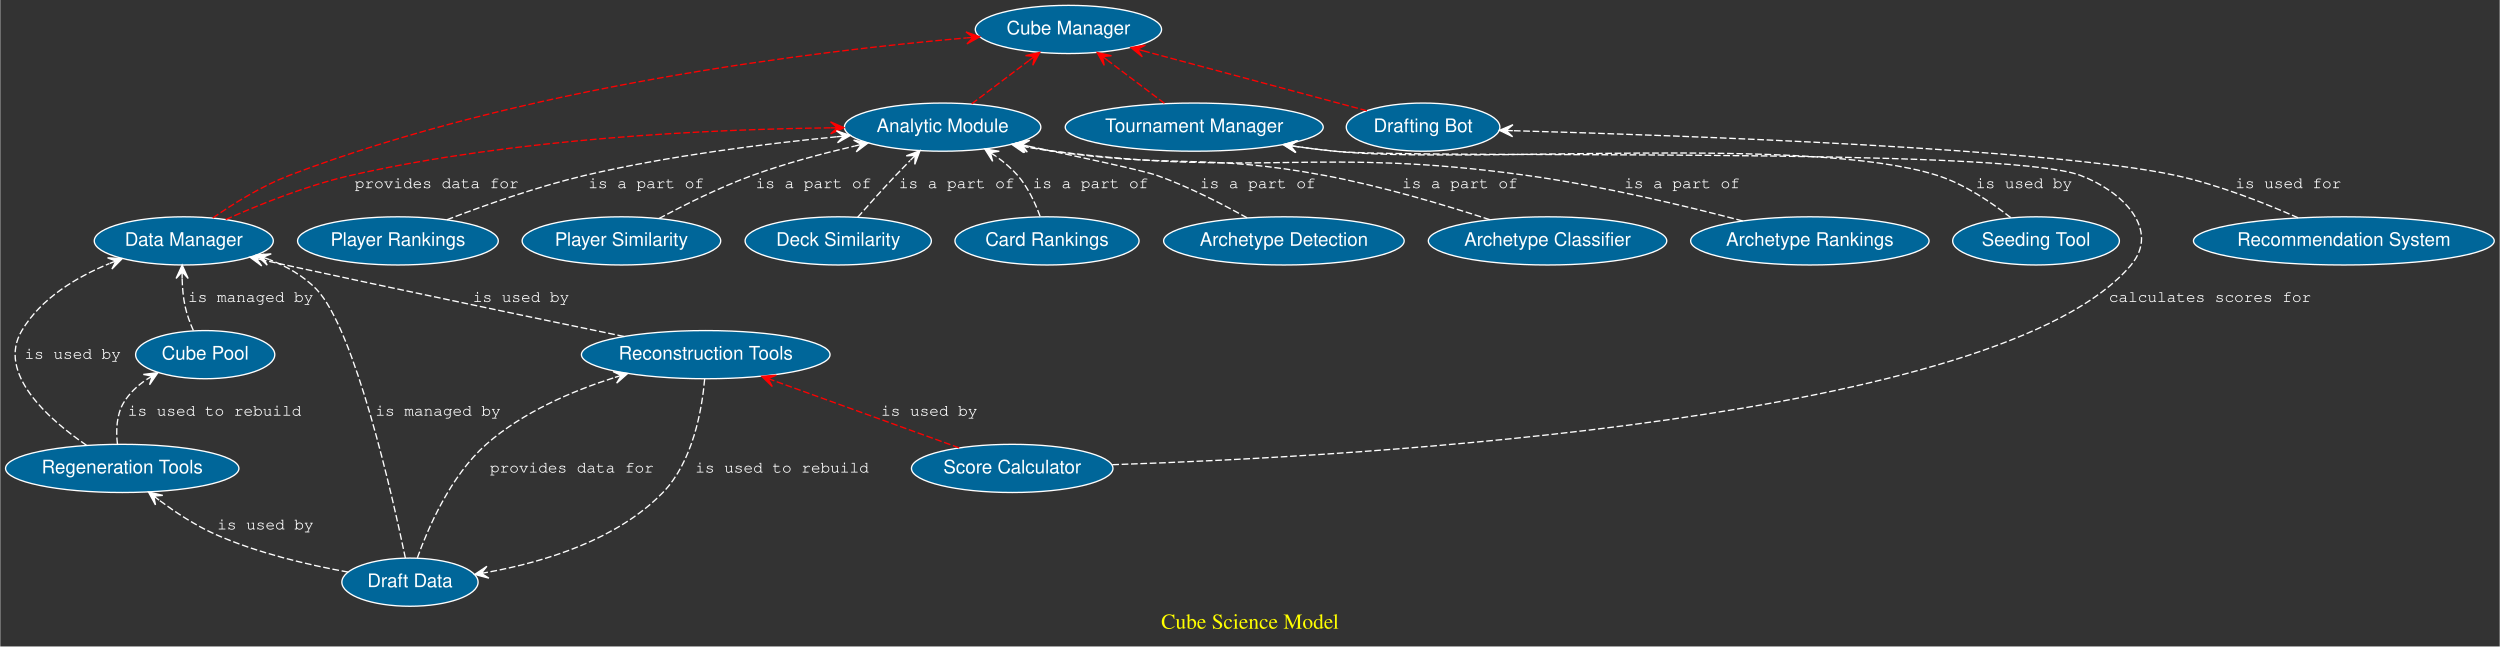
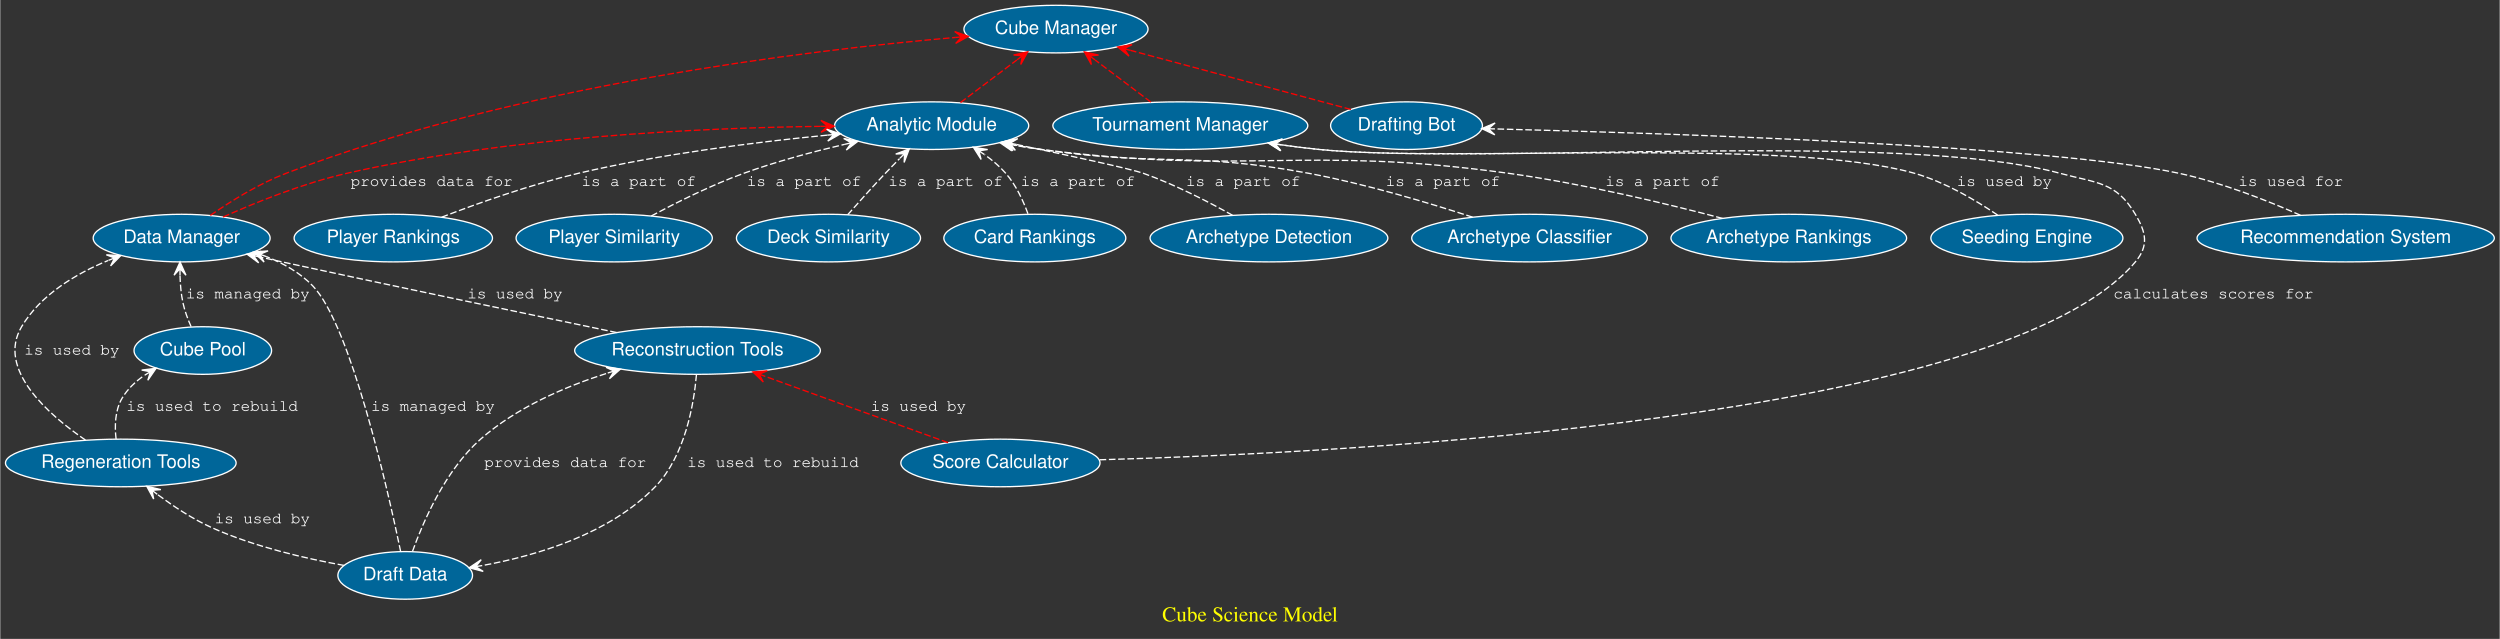
- <svg xmlns="http://www.w3.org/2000/svg" width="1868pt" height="483pt" viewBox="0.00 0.00 1867.53 483.00">
+ <svg xmlns="http://www.w3.org/2000/svg" width="1890pt" height="483pt" viewBox="0.00 0.00 1889.53 483.00">
  <g id="graph0" class="graph" transform="scale(1 1) rotate(0) translate(4 479)">
-     <polygon fill="#333333" stroke="none" points="-4,4 -4,-479 1863.53,-479 1863.53,4 -4,4" />
-     <text text-anchor="middle" x="929.766" y="-9.2" font-family="Times,serif" font-size="16.00" fill="yellow">Cube Science Model</text>
+     <polygon fill="#333333" stroke="none" points="-4,4 -4,-479 1885.53,-479 1885.53,4 -4,4" />
+     <text text-anchor="middle" x="940.766" y="-9.2" font-family="Times,serif" font-size="16.00" fill="yellow">Cube Science Model</text>
    <g id="node1" class="node">
      <ellipse fill="#006699" stroke="white" cx="794.092" cy="-457" rx="69.588" ry="18" />
      <text text-anchor="middle" x="794.092" y="-453.3" font-family="Helvetica,sans-Serif" font-size="14.00" fill="white">Cube Manager</text>
    </g>
    <g id="node2" class="node">
      <ellipse fill="#006699" stroke="white" cx="133.092" cy="-299" rx="66.888" ry="18" />
      <text text-anchor="middle" x="133.092" y="-295.3" font-family="Helvetica,sans-Serif" font-size="14.00" fill="white">Data Manager</text>
    </g>
    <g id="edge19" class="edge">
      <path fill="none" stroke="red" stroke-dasharray="5,2" d="M154.785,-316.158C170.062,-326.769 191.402,-340.1 212.092,-348 385.666,-414.273 604.35,-440.804 717.858,-450.673" />
      <polygon fill="red" stroke="red" points="727.844,-451.522 717.498,-455.158 722.862,-451.098 717.88,-450.675 717.88,-450.675 717.88,-450.675 722.862,-451.098 718.261,-446.191 727.844,-451.522 727.844,-451.522" />
    </g>
    <g id="node7" class="node">
      <ellipse fill="#006699" stroke="white" cx="700.092" cy="-384" rx="73.387" ry="18" />
      <text text-anchor="middle" x="700.092" y="-380.3" font-family="Helvetica,sans-Serif" font-size="14.00" fill="white">Analytic Module</text>
    </g>
    <g id="edge21" class="edge">
      <path fill="none" stroke="red" stroke-dasharray="5,2" d="M164.417,-314.931C189.236,-326.042 225.105,-340.525 258.092,-348 380.619,-375.764 526.568,-382.352 616.273,-383.481" />
      <polygon fill="red" stroke="red" points="626.389,-383.588 616.342,-387.982 621.389,-383.535 616.389,-383.482 616.389,-383.482 616.389,-383.482 621.389,-383.535 616.437,-378.983 626.389,-383.588 626.389,-383.588" />
      <text text-anchor="middle" x="322.092" y="-338.4" font-family="Courier,monospace" font-size="12.00" fill="white">provides data for</text>
    </g>
    <g id="node3" class="node">
      <ellipse fill="#006699" stroke="white" cx="149.092" cy="-214" rx="51.991" ry="18" />
      <text text-anchor="middle" x="149.092" y="-210.3" font-family="Helvetica,sans-Serif" font-size="14.00" fill="white">Cube Pool</text>
    </g>
    <g id="edge1" class="edge">
      <path fill="none" stroke="white" stroke-dasharray="5,2" d="M140.251,-232.012C137.776,-237.594 135.405,-243.926 134.092,-250 132.659,-256.63 132.036,-263.895 131.853,-270.721" />
      <polygon fill="white" stroke="white" points="131.874,-280.933 127.354,-270.942 131.864,-275.933 131.854,-270.933 131.854,-270.933 131.854,-270.933 131.864,-275.933 136.354,-270.924 131.874,-280.933 131.874,-280.933" />
      <text text-anchor="middle" x="183.092" y="-253.4" font-family="Courier,monospace" font-size="12.00" fill="white">is managed by</text>
    </g>
    <g id="node4" class="node">
      <ellipse fill="#006699" stroke="white" cx="302.092" cy="-44" rx="50.892" ry="18" />
      <text text-anchor="middle" x="302.092" y="-40.3" font-family="Helvetica,sans-Serif" font-size="14.00" fill="white">Draft Data</text>
    </g>
    <g id="edge2" class="edge">
      <path fill="none" stroke="white" stroke-dasharray="5,2" d="M298.67,-61.99C289.105,-107.965 260.896,-233.345 232.092,-263 222.485,-272.891 209.912,-279.993 196.964,-285.09" />
      <polygon fill="white" stroke="white" points="187.508,-288.459 195.418,-280.864 192.218,-286.781 196.928,-285.103 196.928,-285.103 196.928,-285.103 192.218,-286.781 198.438,-289.342 187.508,-288.459 187.508,-288.459" />
      <text text-anchor="middle" x="323.092" y="-168.4" font-family="Courier,monospace" font-size="12.00" fill="white">is managed by</text>
    </g>
    <g id="node5" class="node">
      <ellipse fill="#006699" stroke="white" cx="523.092" cy="-214" rx="92.883" ry="18" />
      <text text-anchor="middle" x="523.092" y="-210.3" font-family="Helvetica,sans-Serif" font-size="14.00" fill="white">Reconstruction Tools</text>
    </g>
    <g id="edge8" class="edge">
      <path fill="none" stroke="white" stroke-dasharray="5,2" d="M307.598,-62.127C315.595,-84.49 332.448,-123.541 359.092,-147 386.231,-170.894 423.124,-186.774 455.046,-196.955" />
      <polygon fill="white" stroke="white" points="464.777,-199.935 453.898,-201.31 459.996,-198.471 455.215,-197.007 455.215,-197.007 455.215,-197.007 459.996,-198.471 456.533,-192.704 464.777,-199.935 464.777,-199.935" />
      <text text-anchor="middle" x="423.092" y="-125.9" font-family="Courier,monospace" font-size="12.00" fill="white">provides data for</text>
    </g>
    <g id="node6" class="node">
      <ellipse fill="#006699" stroke="white" cx="87.092" cy="-129" rx="87.185" ry="18" />
      <text text-anchor="middle" x="87.092" y="-125.3" font-family="Helvetica,sans-Serif" font-size="14.00" fill="white">Regeneration Tools</text>
    </g>
    <g id="edge6" class="edge">
      <path fill="none" stroke="white" stroke-dasharray="5,2" d="M255.935,-51.533C226.47,-56.789 187.962,-65.709 156.092,-80 141.628,-86.486 127.014,-96.111 114.983,-105.043" />
      <polygon fill="white" stroke="white" points="106.718,-111.369 111.923,-101.718 110.688,-108.33 114.659,-105.291 114.659,-105.291 114.659,-105.291 110.688,-108.33 117.394,-108.864 106.718,-111.369 106.718,-111.369" />
      <text text-anchor="middle" x="194.092" y="-83.4" font-family="Courier,monospace" font-size="12.00" fill="white">is used by</text>
    </g>
    <g id="edge3" class="edge">
      <path fill="none" stroke="white" stroke-dasharray="5,2" d="M461.966,-227.605C398.652,-240.718 296.875,-261.957 209.092,-281 203.724,-282.164 198.146,-283.387 192.56,-284.621" />
      <polygon fill="white" stroke="white" points="182.539,-286.843 191.328,-280.285 187.42,-285.76 192.302,-284.678 192.302,-284.678 192.302,-284.678 187.42,-285.76 193.276,-289.071 182.539,-286.843 182.539,-286.843" />
      <text text-anchor="middle" x="385.092" y="-253.4" font-family="Courier,monospace" font-size="12.00" fill="white">is used by</text>
    </g>
    <g id="edge5" class="edge">
      <path fill="none" stroke="white" stroke-dasharray="5,2" d="M522.295,-195.834C520.345,-173.428 513.688,-134.33 491.092,-111 456.691,-75.482 402.154,-59.057 360.487,-51.474" />
      <polygon fill="white" stroke="white" points="350.461,-49.773 361.073,-47.009 355.39,-50.609 360.32,-51.446 360.32,-51.446 360.32,-51.446 355.39,-50.609 359.567,-55.883 350.461,-49.773 350.461,-49.773" />
      <text text-anchor="middle" x="580.092" y="-125.9" font-family="Courier,monospace" font-size="12.00" fill="white">is used to rebuild</text>
    </g>
    <g id="edge4" class="edge">
      <path fill="none" stroke="white" stroke-dasharray="5,2" d="M60.424,-146.267C31.89,-165.837 -6.87,-200.058 12.092,-232 26.38,-256.069 52.873,-271.922 77.435,-282.042" />
      <polygon fill="white" stroke="white" points="87.081,-285.775 76.131,-286.362 82.418,-283.97 77.755,-282.166 77.755,-282.166 77.755,-282.166 82.418,-283.97 79.379,-277.969 87.081,-285.775 87.081,-285.775" />
      <text text-anchor="middle" x="50.092" y="-210.9" font-family="Courier,monospace" font-size="12.00" fill="white">is used by</text>
    </g>
    <g id="edge7" class="edge">
      <path fill="none" stroke="white" stroke-dasharray="5,2" d="M83.51,-147.118C82.4,-156.824 82.65,-168.824 88.092,-178 92.209,-184.941 98.266,-190.631 104.987,-195.253" />
      <polygon fill="white" stroke="white" points="113.76,-200.55 102.873,-199.233 109.48,-197.966 105.199,-195.381 105.199,-195.381 105.199,-195.381 109.48,-197.966 107.526,-191.529 113.76,-200.55 113.76,-200.55" />
      <text text-anchor="middle" x="156.092" y="-168.4" font-family="Courier,monospace" font-size="12.00" fill="white">is used to rebuild</text>
    </g>
    <g id="edge20" class="edge">
      <path fill="none" stroke="red" stroke-dasharray="5,2" d="M721.894,-401.467C734.56,-411.034 750.692,-423.219 764.493,-433.643" />
      <polygon fill="red" stroke="red" points="772.733,-439.867 762.041,-437.43 768.743,-436.853 764.753,-433.84 764.753,-433.84 764.753,-433.84 768.743,-436.853 767.465,-430.249 772.733,-439.867 772.733,-439.867" />
    </g>
    <g id="node8" class="node">
      <ellipse fill="#006699" stroke="white" cx="293.092" cy="-299" rx="74.987" ry="18" />
      <text text-anchor="middle" x="293.092" y="-295.3" font-family="Helvetica,sans-Serif" font-size="14.00" fill="white">Player Rankings</text>
    </g>
    <g id="edge9" class="edge">
      <path fill="none" stroke="white" stroke-dasharray="5,2" d="M329.642,-314.785C357.552,-325.52 397.194,-339.583 433.092,-348 495.415,-362.614 567.453,-371.607 620.984,-376.812" />
      <polygon fill="white" stroke="white" points="631.096,-377.772 620.715,-381.307 626.118,-377.3 621.141,-376.827 621.141,-376.827 621.141,-376.827 626.118,-377.3 621.566,-372.347 631.096,-377.772 631.096,-377.772" />
      <text text-anchor="middle" x="478.592" y="-338.4" font-family="Courier,monospace" font-size="12.00" fill="white">is a part of</text>
    </g>
    <g id="node9" class="node">
      <ellipse fill="#006699" stroke="white" cx="460.092" cy="-299" rx="74.187" ry="18" />
      <text text-anchor="middle" x="460.092" y="-295.3" font-family="Helvetica,sans-Serif" font-size="14.00" fill="white">Player Similarity</text>
    </g>
    <g id="edge10" class="edge">
      <path fill="none" stroke="white" stroke-dasharray="5,2" d="M488.12,-315.727C507.347,-326.012 533.698,-339.135 558.092,-348 582.527,-356.879 610.132,-364.255 634.462,-369.909" />
      <polygon fill="white" stroke="white" points="644.316,-372.148 633.567,-374.32 639.44,-371.04 634.564,-369.932 634.564,-369.932 634.564,-369.932 639.44,-371.04 635.561,-365.544 644.316,-372.148 644.316,-372.148" />
      <text text-anchor="middle" x="603.592" y="-338.4" font-family="Courier,monospace" font-size="12.00" fill="white">is a part of</text>
    </g>
    <g id="node10" class="node">
      <ellipse fill="#006699" stroke="white" cx="622.092" cy="-299" rx="69.588" ry="18" />
      <text text-anchor="middle" x="622.092" y="-295.3" font-family="Helvetica,sans-Serif" font-size="14.00" fill="white">Deck Similarity</text>
    </g>
    <g id="edge11" class="edge">
      <path fill="none" stroke="white" stroke-dasharray="5,2" d="M636.599,-316.642C644.833,-325.974 655.401,-337.762 665.092,-348 668.53,-351.631 672.213,-355.42 675.852,-359.107" />
      <polygon fill="white" stroke="white" points="683.168,-366.449 672.922,-362.542 679.639,-362.908 676.11,-359.366 676.11,-359.366 676.11,-359.366 679.639,-362.908 679.297,-356.19 683.168,-366.449 683.168,-366.449" />
      <text text-anchor="middle" x="710.592" y="-338.4" font-family="Courier,monospace" font-size="12.00" fill="white">is a part of</text>
    </g>
    <g id="node11" class="node">
      <ellipse fill="#006699" stroke="white" cx="778.092" cy="-299" rx="68.788" ry="18" />
      <text text-anchor="middle" x="778.092" y="-295.3" font-family="Helvetica,sans-Serif" font-size="14.00" fill="white">Card Rankings</text>
    </g>
    <g id="edge12" class="edge">
      <path fill="none" stroke="white" stroke-dasharray="5,2" d="M772.902,-317.39C769.338,-327.186 763.838,-339.186 756.092,-348 751.516,-353.208 745.977,-357.908 740.186,-362.05" />
      <polygon fill="white" stroke="white" points="731.603,-367.713 737.471,-358.449 735.776,-364.959 739.95,-362.206 739.95,-362.206 739.95,-362.206 735.776,-364.959 742.428,-365.962 731.603,-367.713 731.603,-367.713" />
      <text text-anchor="middle" x="810.592" y="-338.4" font-family="Courier,monospace" font-size="12.00" fill="white">is a part of</text>
    </g>
    <g id="node12" class="node">
      <ellipse fill="#006699" stroke="white" cx="955.092" cy="-299" rx="89.885" ry="18" />
      <text text-anchor="middle" x="955.092" y="-295.3" font-family="Helvetica,sans-Serif" font-size="14.00" fill="white">Archetype Detection</text>
    </g>
    <g id="edge13" class="edge">
      <path fill="none" stroke="white" stroke-dasharray="5,2" d="M927.648,-316.203C909.103,-326.56 883.771,-339.581 860.092,-348 850.811,-351.3 804.696,-361.283 764.343,-369.747" />
      <polygon fill="white" stroke="white" points="754.503,-371.805 763.37,-365.353 759.397,-370.781 764.291,-369.757 764.291,-369.757 764.291,-369.757 759.397,-370.781 765.212,-374.162 754.503,-371.805 754.503,-371.805" />
      <text text-anchor="middle" x="935.592" y="-338.4" font-family="Courier,monospace" font-size="12.00" fill="white">is a part of</text>
    </g>
    <g id="node13" class="node">
      <ellipse fill="#006699" stroke="white" cx="1152.09" cy="-299" rx="89.084" ry="18" />
      <text text-anchor="middle" x="1152.09" y="-295.3" font-family="Helvetica,sans-Serif" font-size="14.00" fill="white">Archetype Classifier</text>
    </g>
    <g id="edge14" class="edge">
      <path fill="none" stroke="white" stroke-dasharray="5,2" d="M1109.04,-314.837C1075.63,-325.745 1027.94,-340.008 985.092,-348 896.486,-364.525 872.274,-352.936 783.092,-366 776.443,-366.974 769.524,-368.142 762.642,-369.403" />
      <polygon fill="white" stroke="white" points="752.623,-371.307 761.608,-365.019 757.535,-370.373 762.447,-369.44 762.447,-369.44 762.447,-369.44 757.535,-370.373 763.287,-373.861 752.623,-371.307 752.623,-371.307" />
      <text text-anchor="middle" x="1086.59" y="-338.4" font-family="Courier,monospace" font-size="12.00" fill="white">is a part of</text>
    </g>
    <g id="node14" class="node">
      <ellipse fill="#006699" stroke="white" cx="1348.09" cy="-299" rx="89.084" ry="18" />
      <text text-anchor="middle" x="1348.09" y="-295.3" font-family="Helvetica,sans-Serif" font-size="14.00" fill="white">Archetype Rankings</text>
    </g>
    <g id="edge15" class="edge">
      <path fill="none" stroke="white" stroke-dasharray="5,2" d="M1297.99,-313.903C1255.32,-325.128 1192.17,-340.28 1136.09,-348 980.467,-369.424 938.93,-346.183 783.092,-366 776.23,-366.873 769.087,-367.998 762,-369.255" />
      <polygon fill="white" stroke="white" points="751.693,-371.175 760.7,-364.92 756.609,-370.259 761.524,-369.343 761.524,-369.343 761.524,-369.343 756.609,-370.259 762.348,-373.767 751.693,-371.175 751.693,-371.175" />
      <text text-anchor="middle" x="1252.59" y="-338.4" font-family="Courier,monospace" font-size="12.00" fill="white">is a part of</text>
    </g>
    <g id="node15" class="node">
      <ellipse fill="#006699" stroke="white" cx="888.092" cy="-384" rx="96.383" ry="18" />
      <text text-anchor="middle" x="888.092" y="-380.3" font-family="Helvetica,sans-Serif" font-size="14.00" fill="white">Tournament Manager</text>
    </g>
    <g id="edge23" class="edge">
      <path fill="none" stroke="red" stroke-dasharray="5,2" d="M865.816,-401.826C853.227,-411.335 837.33,-423.342 823.703,-433.634" />
      <polygon fill="red" stroke="red" points="815.562,-439.783 820.829,-430.165 819.552,-436.77 823.542,-433.756 823.542,-433.756 823.542,-433.756 819.552,-436.77 826.254,-437.347 815.562,-439.783 815.562,-439.783" />
    </g>
    <g id="node16" class="node">
-       <ellipse fill="#006699" stroke="white" cx="1517.09" cy="-299" rx="62.289" ry="18" />
-       <text text-anchor="middle" x="1517.09" y="-295.3" font-family="Helvetica,sans-Serif" font-size="14.00" fill="white">Seeding Tool</text>
+       <ellipse fill="#006699" stroke="white" cx="1528.09" cy="-299" rx="72.588" ry="18" />
+       <text text-anchor="middle" x="1528.09" y="-295.3" font-family="Helvetica,sans-Serif" font-size="14.00" fill="white">Seeding Engine</text>
    </g>
    <g id="edge17" class="edge">
-       <path fill="none" stroke="white" stroke-dasharray="5,2" d="M1498.17,-316.397C1484.03,-327.563 1463.67,-341.461 1443.09,-348 1347.71,-378.311 1092.67,-355.984 993.092,-366 983.984,-366.916 974.467,-368.115 965.04,-369.452" />
+       <path fill="none" stroke="white" stroke-dasharray="5,2" d="M1505.96,-316.4C1489.53,-327.567 1466.08,-341.465 1443.09,-348 1346.83,-375.371 1092.67,-355.984 993.092,-366 983.984,-366.916 974.467,-368.115 965.04,-369.452" />
      <polygon fill="white" stroke="white" points="954.869,-370.951 964.106,-365.041 959.816,-370.222 964.762,-369.493 964.762,-369.493 964.762,-369.493 959.816,-370.222 965.419,-373.945 954.869,-370.951 954.869,-370.951" />
-       <text text-anchor="middle" x="1508.09" y="-338.4" font-family="Courier,monospace" font-size="12.00" fill="white">is used by</text>
+       <text text-anchor="middle" x="1511.09" y="-338.4" font-family="Courier,monospace" font-size="12.00" fill="white">is used by</text>
    </g>
    <g id="node17" class="node">
      <ellipse fill="#006699" stroke="white" cx="752.092" cy="-129" rx="75.287" ry="18" />
      <text text-anchor="middle" x="752.092" y="-125.3" font-family="Helvetica,sans-Serif" font-size="14.00" fill="white">Score Calculator</text>
    </g>
    <g id="edge24" class="edge">
      <path fill="none" stroke="red" stroke-dasharray="5,2" d="M712.465,-144.363C674.223,-158.223 616.14,-179.275 574.386,-194.409" />
      <polygon fill="red" stroke="red" points="564.944,-197.831 572.812,-190.193 569.644,-196.127 574.345,-194.424 574.345,-194.424 574.345,-194.424 569.644,-196.127 575.878,-198.654 564.944,-197.831 564.944,-197.831" />
      <text text-anchor="middle" x="690.092" y="-168.4" font-family="Courier,monospace" font-size="12.00" fill="white">is used by</text>
    </g>
    <g id="edge16" class="edge">
-       <path fill="none" stroke="white" stroke-dasharray="5,2" d="M826.869,-131.778C1013.39,-137.949 1491.16,-164.992 1588.09,-281 1610.04,-307.27 1582.15,-335.995 1550.09,-348 1492.1,-369.715 1054.73,-360.04 993.092,-366 983.816,-366.897 974.116,-368.101 964.52,-369.456" />
-       <polygon fill="white" stroke="white" points="954.58,-370.917 963.82,-365.011 959.527,-370.19 964.474,-369.463 964.474,-369.463 964.474,-369.463 959.527,-370.19 965.128,-373.915 954.58,-370.917 954.58,-370.917" />
-       <text text-anchor="middle" x="1647.09" y="-253.4" font-family="Courier,monospace" font-size="12.00" fill="white">calculates scores for</text>
+       <path fill="none" stroke="white" stroke-dasharray="5,2" d="M827.073,-131.404C1017.19,-136.706 1510.12,-161.895 1610.09,-281 1620.38,-293.255 1618.27,-303.247 1610.09,-317 1595.36,-341.788 1580.92,-340.444 1553.09,-348 1432.93,-380.625 1117.02,-354.026 993.092,-366 983.816,-366.896 974.116,-368.1 964.52,-369.455" />
+       <polygon fill="white" stroke="white" points="954.58,-370.915 963.82,-365.009 959.527,-370.188 964.474,-369.462 964.474,-369.462 964.474,-369.462 959.527,-370.188 965.128,-373.914 954.58,-370.915 954.58,-370.915" />
+       <text text-anchor="middle" x="1669.09" y="-253.4" font-family="Courier,monospace" font-size="12.00" fill="white">calculates scores for</text>
    </g>
    <g id="node18" class="node">
      <ellipse fill="#006699" stroke="white" cx="1059.09" cy="-384" rx="57.391" ry="18" />
      <text text-anchor="middle" x="1059.09" y="-380.3" font-family="Helvetica,sans-Serif" font-size="14.00" fill="white">Drafting Bot</text>
    </g>
    <g id="edge22" class="edge">
      <path fill="none" stroke="red" stroke-dasharray="5,2" d="M1017.1,-396.25C972.088,-408.311 900.377,-427.524 850.47,-440.895" />
      <polygon fill="red" stroke="red" points="840.794,-443.488 849.288,-436.553 845.623,-442.194 850.453,-440.9 850.453,-440.9 850.453,-440.9 845.623,-442.194 851.618,-445.246 840.794,-443.488 840.794,-443.488" />
    </g>
    <g id="node19" class="node">
-       <ellipse fill="#006699" stroke="white" cx="1747.09" cy="-299" rx="112.38" ry="18" />
-       <text text-anchor="middle" x="1747.09" y="-295.3" font-family="Helvetica,sans-Serif" font-size="14.00" fill="white">Recommendation System</text>
+       <ellipse fill="#006699" stroke="white" cx="1769.09" cy="-299" rx="112.38" ry="18" />
+       <text text-anchor="middle" x="1769.09" y="-295.3" font-family="Helvetica,sans-Serif" font-size="14.00" fill="white">Recommendation System</text>
    </g>
    <g id="edge18" class="edge">
-       <path fill="none" stroke="white" stroke-dasharray="5,2" d="M1712.92,-316.248C1688.05,-327.266 1653.24,-341.045 1621.09,-348 1528.53,-368.028 1254.15,-377.788 1126.2,-381.351" />
-       <polygon fill="white" stroke="white" points="1116.13,-381.627 1126,-376.854 1121.13,-381.49 1126.13,-381.353 1126.13,-381.353 1126.13,-381.353 1121.13,-381.49 1126.25,-385.851 1116.13,-381.627 1116.13,-381.627" />
-       <text text-anchor="middle" x="1705.59" y="-338.4" font-family="Courier,monospace" font-size="12.00" fill="white">is used for</text>
+       <path fill="none" stroke="white" stroke-dasharray="5,2" d="M1734.93,-316.271C1710.06,-327.3 1675.25,-341.082 1643.09,-348 1546.29,-368.827 1258.2,-378.231 1126.34,-381.532" />
+       <polygon fill="white" stroke="white" points="1115.97,-381.787 1125.86,-377.042 1120.97,-381.664 1125.97,-381.541 1125.97,-381.541 1125.97,-381.541 1120.97,-381.664 1126.08,-386.039 1115.97,-381.787 1115.97,-381.787" />
+       <text text-anchor="middle" x="1727.59" y="-338.4" font-family="Courier,monospace" font-size="12.00" fill="white">is used for</text>
    </g>
  </g>
</svg>
